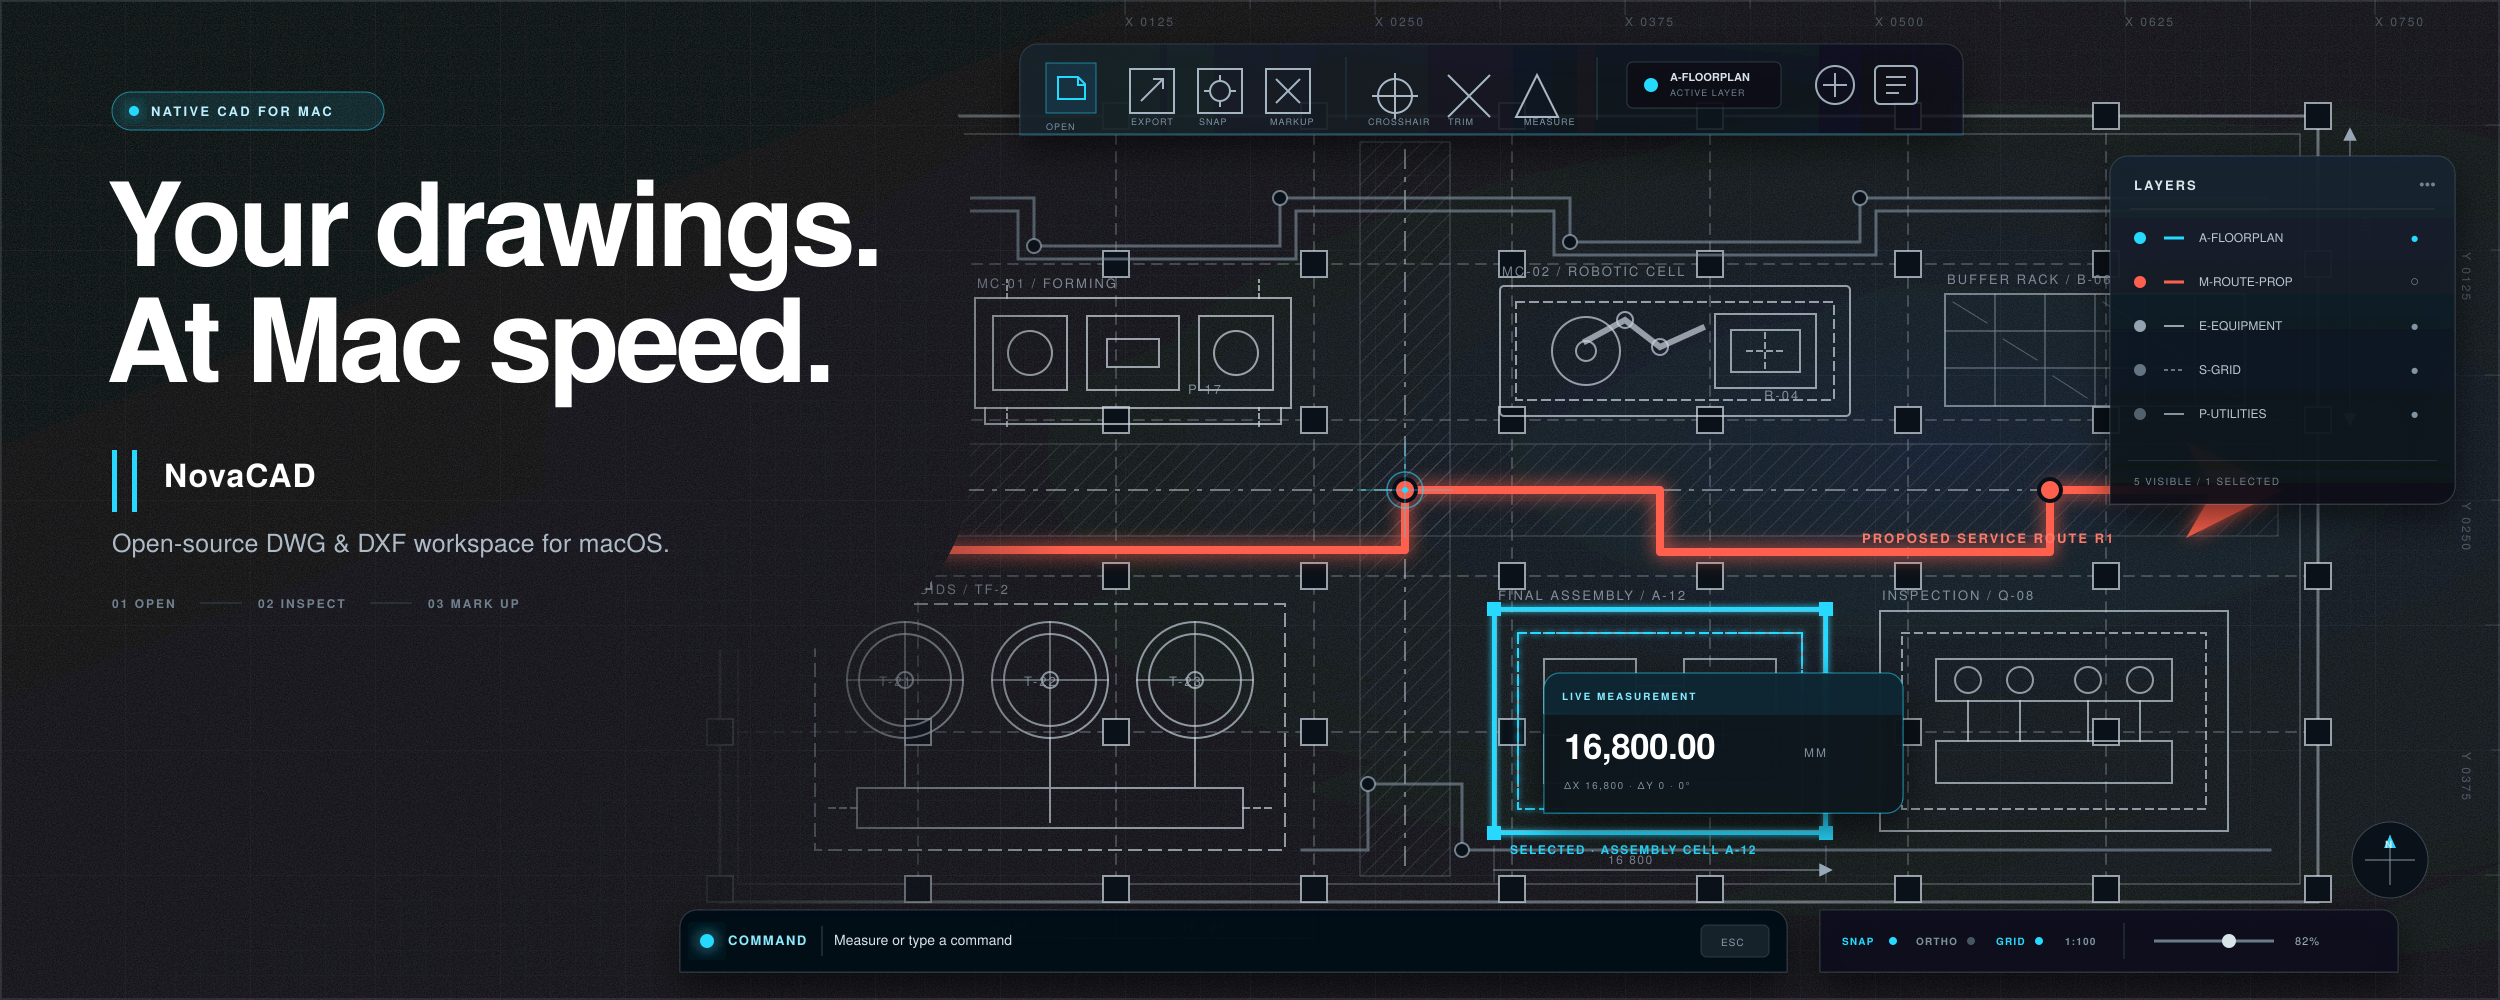
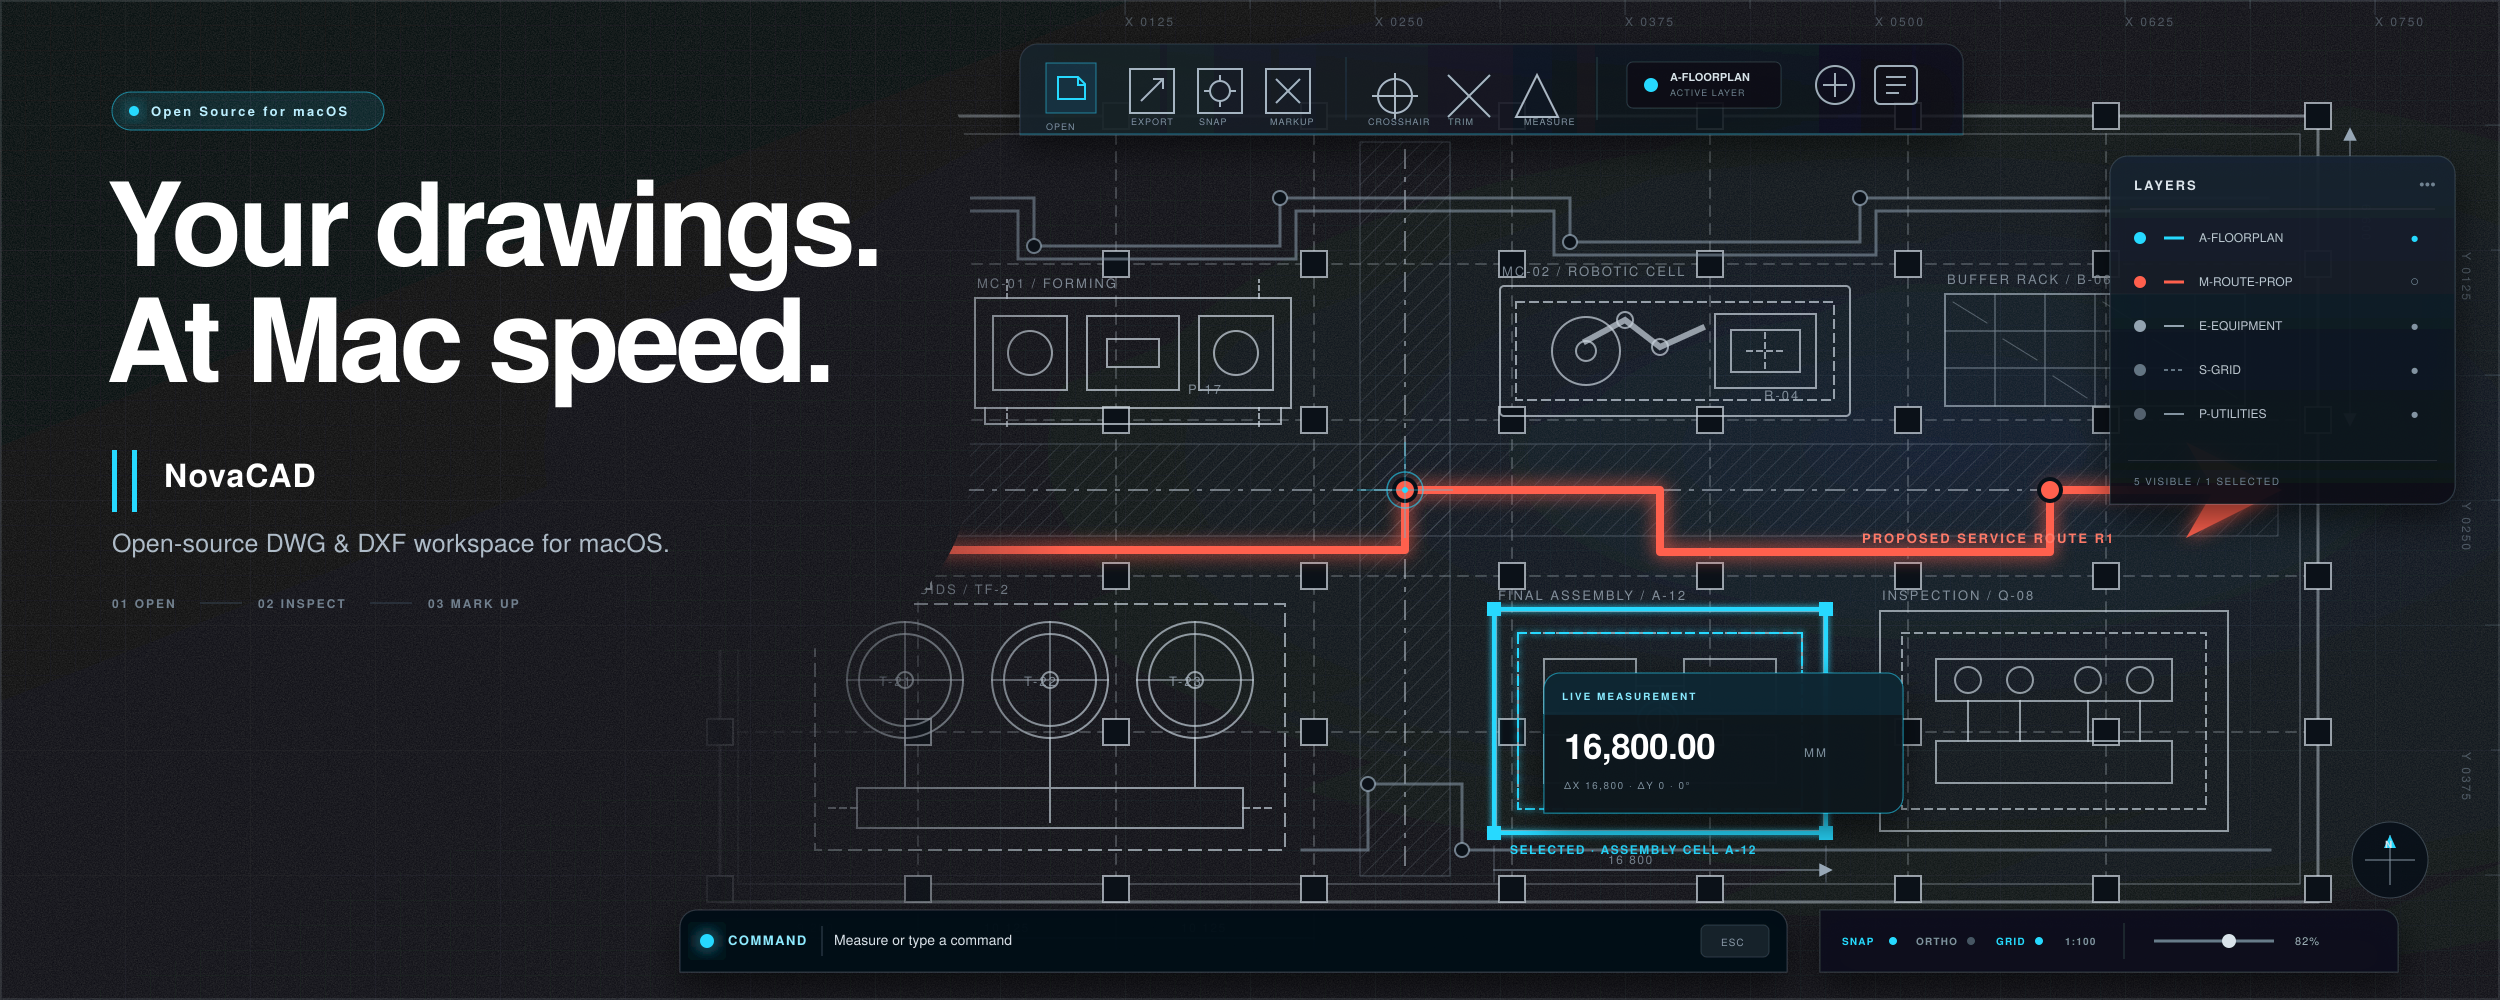
<svg xmlns="http://www.w3.org/2000/svg" width="2500" height="1000" viewBox="0 0 2500 1000" role="img" aria-labelledby="title description">
  <defs>
    <linearGradient id="atmosphere" x1="0" y1="0" x2="1" y2="1">
      <stop offset="0" stop-color="#05080c" />
      <stop offset="0.45" stop-color="#080d13" />
      <stop offset="1" stop-color="#0b1118" />
    </linearGradient>
    <radialGradient id="cyanHaze" cx="77%" cy="45%" r="63%">
      <stop offset="0" stop-color="#208cff" stop-opacity="0.12" />
      <stop offset="0.42" stop-color="#27d9ff" stop-opacity="0.035" />
      <stop offset="1" stop-color="#05080c" stop-opacity="0" />
    </radialGradient>
    <linearGradient id="panelGlass" x1="0" y1="0" x2="0" y2="1">
      <stop offset="0" stop-color="#172330" stop-opacity="0.94" />
      <stop offset="1" stop-color="#0a1017" stop-opacity="0.9" />
    </linearGradient>
    <linearGradient id="ribbonGlass" x1="0" y1="0" x2="1" y2="0">
      <stop offset="0" stop-color="#17222d" stop-opacity="0.92" />
      <stop offset="1" stop-color="#0d151e" stop-opacity="0.72" />
    </linearGradient>
    <pattern id="minorGrid" width="25" height="25" patternUnits="userSpaceOnUse">
      <path d="M25 0H0V25" fill="none" stroke="#aab7c5" stroke-opacity="0.045" stroke-width="1" />
    </pattern>
    <pattern id="majorGrid" width="125" height="125" patternUnits="userSpaceOnUse">
      <rect width="125" height="125" fill="url(#minorGrid)" />
      <path d="M125 0H0V125" fill="none" stroke="#c4d2df" stroke-opacity="0.08" stroke-width="1" />
    </pattern>
    <pattern id="hatch" width="14" height="14" patternUnits="userSpaceOnUse" patternTransform="rotate(45)">
      <path d="M0 0V14" stroke="#91a0ae" stroke-opacity="0.18" stroke-width="2" />
    </pattern>
    <filter id="softGlow" x="-80%" y="-80%" width="260%" height="260%">
      <feGaussianBlur stdDeviation="9" result="blur" />
      <feMerge>
        <feMergeNode in="blur" />
        <feMergeNode in="SourceGraphic" />
      </feMerge>
    </filter>
    <filter id="lineGlow" x="-40%" y="-40%" width="180%" height="180%">
      <feGaussianBlur stdDeviation="3" result="blur" />
      <feMerge>
        <feMergeNode in="blur" />
        <feMergeNode in="SourceGraphic" />
      </feMerge>
    </filter>
    <filter id="shadow" x="-30%" y="-40%" width="170%" height="190%">
      <feDropShadow dx="0" dy="14" stdDeviation="18" flood-color="#000000" flood-opacity="0.58" />
    </filter>
    <filter id="grain" x="0" y="0" width="100%" height="100%">
      <feTurbulence type="fractalNoise" baseFrequency="0.72" numOctaves="3" seed="19" stitchTiles="stitch" result="noise" />
      <feColorMatrix in="noise" type="saturate" values="0" result="mono" />
      <feComponentTransfer in="mono" result="faded">
        <feFuncA type="table" tableValues="0 0.028" />
      </feComponentTransfer>
      <feBlend in="SourceGraphic" in2="faded" mode="screen" />
    </filter>
    <mask id="drawingFade">
      <linearGradient id="fadeAcross" x1="0" y1="0" x2="1" y2="0">
        <stop offset="0" stop-color="black" />
        <stop offset="0.28" stop-color="#111" />
        <stop offset="0.43" stop-color="white" />
        <stop offset="1" stop-color="white" />
      </linearGradient>
      <rect width="2500" height="1000" fill="url(#fadeAcross)" />
      <rect x="0" y="0" width="970" height="650" rx="180" fill="black" />
    </mask>
    <clipPath id="factoryClip">
      <path d="M650 0H2500V1000H320V760L650 620Z" />
    </clipPath>
    <marker id="arrowCyan" markerWidth="10" markerHeight="10" refX="5" refY="5" orient="auto-start-reverse">
      <path d="M10 5L0 0V10Z" fill="#27d9ff" />
    </marker>
    <marker id="arrowGray" markerWidth="9" markerHeight="9" refX="4.5" refY="4.5" orient="auto-start-reverse">
      <path d="M9 4.5L0 0V9Z" fill="#98a8b7" />
    </marker>
    <marker id="routeArrow" markerWidth="12" markerHeight="12" refX="8" refY="6" orient="auto">
      <path d="M0 0L12 6L0 12L3.5 6Z" fill="#ff604d" />
    </marker>
  </defs>
  <g filter="url(#grain)">
    <rect width="2500" height="1000" fill="url(#atmosphere)" />
    <rect width="2500" height="1000" fill="url(#cyanHaze)" />
    <rect width="2500" height="1000" fill="url(#majorGrid)" />
  </g>
  <g fill="#80909f" font-family="Avenir Next, Helvetica Neue, sans-serif" font-size="12" letter-spacing="2" opacity="0.52">
    <text x="1125" y="26">X 0125</text>
    <text x="1375" y="26">X 0250</text>
    <text x="1625" y="26">X 0375</text>
    <text x="1875" y="26">X 0500</text>
    <text x="2125" y="26">X 0625</text>
    <text x="2375" y="26">X 0750</text>
    <text x="2462" y="252" transform="rotate(90 2462 252)">Y 0125</text>
    <text x="2462" y="502" transform="rotate(90 2462 502)">Y 0250</text>
    <text x="2462" y="752" transform="rotate(90 2462 752)">Y 0375</text>
  </g>
  <g stroke="#8293a2" stroke-opacity="0.28">
    <path d="M1125 0V15M1250 0V9M1375 0V15M1500 0V9M1625 0V15M1750 0V9M1875 0V15M2000 0V9M2125 0V15M2250 0V9M2375 0V15" />
    <path d="M2485 125H2500M2491 250H2500M2485 375H2500M2491 500H2500M2485 625H2500M2491 750H2500M2485 875H2500" />
  </g>
  <g clip-path="url(#factoryClip)" mask="url(#drawingFade)" stroke-linecap="square" stroke-linejoin="miter">
    <g fill="none" stroke="#c5d0da" stroke-opacity="0.48">
      <path d="M720 116H2318V902H720Z" stroke-width="3" />
      <path d="M738 134H2300V884H738Z" stroke-width="1" />
      <path d="M720 264H2318M720 420H2318M720 576H2318M720 732H2318" stroke-width="1.5" stroke-dasharray="10 8" opacity="0.7" />
      <path d="M918 116V902M1116 116V902M1314 116V902M1512 116V902M1710 116V902M1908 116V902M2106 116V902" stroke-width="1.5" stroke-dasharray="10 8" opacity="0.7" />
    </g>
    <g fill="#0b1118" stroke="#d6e0e8" stroke-opacity="0.68" stroke-width="2">
      <g id="columnsA">
        <rect x="707" y="103" width="26" height="26" />
        <rect x="905" y="103" width="26" height="26" />
        <rect x="1103" y="103" width="26" height="26" />
        <rect x="1301" y="103" width="26" height="26" />
        <rect x="1499" y="103" width="26" height="26" />
        <rect x="1697" y="103" width="26" height="26" />
        <rect x="1895" y="103" width="26" height="26" />
        <rect x="2093" y="103" width="26" height="26" />
        <rect x="2305" y="103" width="26" height="26" />
      </g>
      <use href="#columnsA" transform="translate(0 148)" />
      <use href="#columnsA" transform="translate(0 304)" />
      <use href="#columnsA" transform="translate(0 460)" />
      <use href="#columnsA" transform="translate(0 616)" />
      <use href="#columnsA" transform="translate(0 773)" />
    </g>
    <g fill="url(#hatch)" stroke="#8393a2" stroke-opacity="0.44">
      <path d="M752 444H2278V536H752Z" />
      <path d="M1360 142H1450V876H1360Z" />
    </g>
    <g fill="none" stroke="#b7c3ce" stroke-opacity="0.55" stroke-width="2" stroke-dasharray="18 10 3 10">
      <path d="M760 490H2270" />
      <path d="M1405 150V868" />
    </g>
    <g transform="translate(975 298)" fill="none" stroke="#cbd5de" stroke-opacity="0.72" stroke-width="2">
      <path d="M0 0H316V110H0Z" />
      <path d="M18 18H92V92H18ZM112 18H204V92H112ZM224 18H298V92H224Z" />
      <circle cx="55" cy="55" r="22" />
      <circle cx="261" cy="55" r="22" />
      <path d="M132 41H184V69H132ZM10 110V126H306V110" />
      <path d="M32 0V-18M284 0V-18M32 128V110M284 128V110" stroke-dasharray="4 4" />
    </g>
    <g fill="#a6b4c1" font-family="Avenir Next, Helvetica Neue, sans-serif" font-size="13" letter-spacing="2" opacity="0.72">
      <text x="977" y="288">MC-01 / FORMING</text>
      <text x="1188" y="394">P-17</text>
    </g>
    <g transform="translate(1500 286)" fill="none" stroke="#cbd5de" stroke-opacity="0.7" stroke-width="2">
      <rect width="350" height="130" rx="4" />
      <path d="M16 16H334V114H16Z" stroke-dasharray="8 6" />
      <circle cx="86" cy="65" r="34" />
      <circle cx="86" cy="65" r="10" />
      <path d="M86 55L125 34L160 61L202 42" stroke-width="6" />
      <circle cx="125" cy="34" r="8" />
      <circle cx="160" cy="61" r="8" />
      <path d="M215 28H316V102H215ZM231 44H300V86H231Z" />
      <path d="M247 65H284M265 47V83" stroke-dasharray="5 5" />
    </g>
    <g fill="#a6b4c1" font-family="Avenir Next, Helvetica Neue, sans-serif" font-size="13" letter-spacing="2" opacity="0.72">
      <text x="1502" y="276">MC-02 / ROBOTIC CELL</text>
      <text x="1764" y="400">R-04</text>
    </g>
    <g transform="translate(1945 294)" fill="none" stroke="#afbdc9" stroke-opacity="0.62">
      <rect width="300" height="112" stroke-width="2" />
      <path d="M50 0V112M100 0V112M150 0V112M200 0V112M250 0V112M0 37H300M0 74H300" />
      <path d="M8 8L42 29M58 45L92 66M108 82L142 104M158 8L192 29M208 45L242 66M258 82L292 104" opacity="0.65" />
    </g>
    <text x="1947" y="284" fill="#a6b4c1" font-family="Avenir Next, Helvetica Neue, sans-serif" font-size="13" letter-spacing="2" opacity="0.72">BUFFER RACK / B-06</text>
    <g transform="translate(815 604)" fill="none" stroke="#c7d2dc" stroke-opacity="0.68" stroke-width="2">
      <path d="M0 0H470V246H0Z" stroke-dasharray="12 8" />
      <g>
        <circle cx="90" cy="76" r="58" />
        <circle cx="90" cy="76" r="46" />
        <circle cx="90" cy="76" r="8" />
        <path d="M90 18V134M32 76H148" stroke-opacity="0.45" />
        <circle cx="235" cy="76" r="58" />
        <circle cx="235" cy="76" r="46" />
        <circle cx="235" cy="76" r="8" />
        <path d="M235 18V134M177 76H293" stroke-opacity="0.45" />
        <circle cx="380" cy="76" r="58" />
        <circle cx="380" cy="76" r="46" />
        <circle cx="380" cy="76" r="8" />
        <path d="M380 18V134M322 76H438" stroke-opacity="0.45" />
      </g>
      <path d="M90 134V184H380V134M235 134V218M90 184H42V224H428V184H380" />
      <path d="M42 204H10M428 204H460" stroke-dasharray="6 5" />
    </g>
    <g fill="#a6b4c1" font-family="Avenir Next, Helvetica Neue, sans-serif" font-size="13" letter-spacing="2" opacity="0.74">
      <text x="817" y="594">PROCESS FLUIDS / TF-2</text>
      <text x="879" y="686">T-21</text>
      <text x="1024" y="686">T-22</text>
      <text x="1169" y="686">T-23</text>
    </g>
    <g transform="translate(1496 611)" fill="none" stroke="#c8d3dd" stroke-opacity="0.68" stroke-width="2">
      <path d="M0 0H328V220H0Z" />
      <path d="M22 22H306V198H22Z" stroke-dasharray="7 6" />
      <rect x="48" y="48" width="92" height="54" />
      <rect x="188" y="48" width="92" height="54" />
      <rect x="48" y="124" width="92" height="48" />
      <rect x="188" y="124" width="92" height="48" />
      <path d="M140 75H188M140 148H188M164 75V148" />
      <circle cx="164" cy="111" r="14" />
    </g>
    <g transform="translate(1880 611)" fill="none" stroke="#c8d3dd" stroke-opacity="0.68" stroke-width="2">
      <path d="M0 0H348V220H0Z" />
      <path d="M22 22H326V198H22Z" stroke-dasharray="7 6" />
      <path d="M56 48H292V90H56ZM56 130H292V172H56Z" />
      <circle cx="88" cy="69" r="13" />
      <circle cx="140" cy="69" r="13" />
      <circle cx="208" cy="69" r="13" />
      <circle cx="260" cy="69" r="13" />
      <path d="M88 90V130M140 90V130M208 90V130M260 90V130" />
    </g>
    <g fill="#a6b4c1" font-family="Avenir Next, Helvetica Neue, sans-serif" font-size="13" letter-spacing="2" opacity="0.74">
      <text x="1498" y="600">FINAL ASSEMBLY / A-12</text>
      <text x="1882" y="600">INSPECTION / Q-08</text>
    </g>
    <g fill="none" stroke="#8798a7" stroke-opacity="0.58" stroke-width="3">
      <path d="M760 198H1034V246H1280V198H1570V242H1860V198H2268" />
      <path d="M760 211H1018V259H1296V211H1554V255H1876V211H2268" />
      <path d="M1302 850H1368V784H1462V850H2270" />
    </g>
    <g fill="#0b1118" stroke="#9badbc" stroke-opacity="0.7" stroke-width="2">
      <circle cx="1034" cy="246" r="7" />
      <circle cx="1280" cy="198" r="7" />
      <circle cx="1570" cy="242" r="7" />
      <circle cx="1860" cy="198" r="7" />
      <circle cx="1368" cy="784" r="7" />
      <circle cx="1462" cy="850" r="7" />
    </g>
    <g fill="none" stroke="#27d9ff" stroke-width="4" filter="url(#lineGlow)">
      <path d="M1494 609H1826V833H1494Z" />
      <path d="M1518 633H1802V809H1518Z" stroke-width="2" stroke-dasharray="8 6" />
      <circle cx="1658" cy="721" r="20" stroke-width="2" />
    </g>
    <g fill="#27d9ff">
      <rect x="1487" y="602" width="14" height="14" />
      <rect x="1819" y="602" width="14" height="14" />
      <rect x="1487" y="826" width="14" height="14" />
      <rect x="1819" y="826" width="14" height="14" />
    </g>
    <g fill="#27d9ff" font-family="Avenir Next, Helvetica Neue, sans-serif" font-size="12" font-weight="600" letter-spacing="1.5">
      <text x="1510" y="854">SELECTED  ·  ASSEMBLY CELL A-12</text>
    </g>
    <g fill="none" stroke="#ff604d" stroke-width="8" stroke-linecap="round" stroke-linejoin="round" filter="url(#softGlow)">
      <path d="M790 490H940V550H1405V490H1660V552H2050V490H2250" marker-end="url(#routeArrow)" />
    </g>
    <g fill="#ff604d" stroke="#071018" stroke-width="4">
      <circle cx="790" cy="490" r="11" />
      <circle cx="1405" cy="490" r="11" />
      <circle cx="2050" cy="490" r="11" />
    </g>
    <text x="1862" y="543" fill="#ff7a68" font-family="Avenir Next, Helvetica Neue, sans-serif" font-size="13" font-weight="600" letter-spacing="2">PROPOSED SERVICE ROUTE  R1</text>
    <g fill="none" stroke="#98a8b7" stroke-opacity="0.62" stroke-width="1.5" marker-start="url(#arrowGray)" marker-end="url(#arrowGray)">
      <path d="M738 938H918M918 938H1116M1116 938H1314M1494 870H1826" />
      <path d="M2350 134V264M2350 264V420" />
    </g>
    <g stroke="#98a8b7" stroke-opacity="0.48">
      <path d="M738 914V950M918 914V950M1116 914V950M1314 914V950M1494 846V882M1826 846V882" />
    </g>
    <g fill="#9aaab8" font-family="Avenir Next, Helvetica Neue, sans-serif" font-size="12" letter-spacing="1.5" opacity="0.72">
      <text x="797" y="932">9 200</text>
      <text x="984" y="932">10 125</text>
      <text x="1181" y="932">10 125</text>
      <text x="1608" y="864">16 800</text>
      <text x="2362" y="204" transform="rotate(90 2362 204)">6 600</text>
    </g>
  </g>
  <g font-family="Avenir Next, Helvetica Neue, sans-serif">
    <g transform="translate(112 92)">
      <rect width="272" height="38" rx="19" fill="#27d9ff" fill-opacity="0.1" stroke="#27d9ff" stroke-opacity="0.55" />
      <circle cx="22" cy="19" r="5" fill="#27d9ff" filter="url(#softGlow)" />
-       <text x="39" y="24" fill="#bcefff" font-size="13" font-weight="700" letter-spacing="2.3">NATIVE CAD FOR MAC</text>
+       <text x="39" y="24" fill="#bcefff" font-size="13" font-weight="700" letter-spacing="2.3">Open Source for macOS</text>
    </g>
    <text x="106" y="266" fill="#ffffff" font-size="116" font-weight="600" letter-spacing="-4">Your drawings.</text>
    <text x="106" y="382" fill="#ffffff" font-size="116" font-weight="600" letter-spacing="-4">At Mac speed.</text>
    <g transform="translate(112 450)">
      <path d="M0 0H5V62H0ZM20 0H25V62H20Z" fill="#27d9ff" />
      <text x="52" y="37" fill="#ffffff" font-size="32" font-weight="700" letter-spacing="1">NovaCAD</text>
    </g>
    <text x="112" y="552" fill="#aebbc7" font-size="25" font-weight="400" letter-spacing="0.2">Open-source DWG &amp; DXF workspace for macOS.</text>
    <g transform="translate(112 608)" fill="#71808e" font-size="12" font-weight="600" letter-spacing="2">
      <text x="0" y="0">01  OPEN</text>
      <path d="M88 -5H130" stroke="#354451" />
      <text x="146" y="0">02  INSPECT</text>
      <path d="M258 -5H300" stroke="#354451" />
      <text x="316" y="0">03  MARK UP</text>
    </g>
  </g>
  <g transform="translate(1020 44)" filter="url(#shadow)" font-family="Avenir Next, Helvetica Neue, sans-serif">
    <path d="M18 0H925A18 18 0 0 1 943 18V91H0V18A18 18 0 0 1 18 0Z" fill="url(#ribbonGlass)" stroke="#72879a" stroke-opacity="0.26" />
    <path d="M0 90H943" stroke="#27d9ff" stroke-opacity="0.42" />
    <g transform="translate(26 19)">
      <path d="M0 0H50V50H0Z" fill="#27d9ff" fill-opacity="0.1" stroke="#27d9ff" stroke-opacity="0.5" />
      <path d="M12 36V14H32L39 21V36ZM32 14V22H39" fill="none" stroke="#27d9ff" stroke-width="2" />
      <text x="0" y="67" fill="#7f919f" font-size="9" letter-spacing="1">OPEN</text>
    </g>
    <g transform="translate(110 17)" fill="none" stroke="#a5b4c1" stroke-width="2">
      <path d="M0 8H44V52H0Z" />
      <path d="M11 40L32 19M23 18H33V28" />
      <path d="M68 8H112V52H68Z" />
      <circle cx="90" cy="30" r="10" />
      <path d="M90 14V20M90 40V46M74 30H80M100 30H106" />
      <path d="M136 8H180V52H136Z" />
      <path d="M146 42L170 18M146 18L170 42" />
    </g>
    <g fill="#81929f" font-size="9" letter-spacing="1">
      <text x="111" y="81">EXPORT</text>
      <text x="179" y="81">SNAP</text>
      <text x="250" y="81">MARKUP</text>
    </g>
    <path d="M326 13V76M577 13V76" stroke="#697c8c" stroke-opacity="0.3" />
    <g transform="translate(352 18)" fill="none" stroke="#aab8c4" stroke-width="2">
      <path d="M0 34H46M23 11V57" />
      <circle cx="23" cy="34" r="17" />
      <path d="M76 13L118 55M76 55L118 13" />
      <path d="M144 55L165 13L186 55Z" />
    </g>
    <g fill="#81929f" font-size="9" letter-spacing="1">
      <text x="348" y="81">CROSSHAIR</text>
      <text x="428" y="81">TRIM</text>
      <text x="504" y="81">MEASURE</text>
    </g>
    <g transform="translate(607 18)">
      <rect width="154" height="46" rx="6" fill="#05080c" fill-opacity="0.62" stroke="#75899a" stroke-opacity="0.32" />
      <circle cx="24" cy="23" r="7" fill="#27d9ff" />
      <text x="43" y="19" fill="#d8e2e9" font-size="11" font-weight="600">A-FLOORPLAN</text>
      <text x="43" y="34" fill="#718290" font-size="9" letter-spacing="1">ACTIVE LAYER</text>
    </g>
    <g transform="translate(793 19)" fill="none" stroke="#9fadb9" stroke-width="2">
      <circle cx="22" cy="22" r="19" />
      <path d="M22 10V34M10 22H34" />
      <rect x="62" y="3" width="42" height="38" rx="5" />
      <path d="M73 14H93M73 22H93M73 30H86" />
    </g>
  </g>
  <g transform="translate(2110 156)" filter="url(#shadow)" font-family="Avenir Next, Helvetica Neue, sans-serif">
    <path d="M18 0H327A18 18 0 0 1 345 18V330A18 18 0 0 1 327 348H0V18A18 18 0 0 1 18 0Z" fill="url(#panelGlass)" stroke="#718699" stroke-opacity="0.3" />
    <text x="24" y="34" fill="#dce5eb" font-size="13" font-weight="700" letter-spacing="2">LAYERS</text>
    <text x="309" y="34" fill="#708391" font-size="16">•••</text>
    <path d="M20 53H325" stroke="#6c7d8a" stroke-opacity="0.24" />
    <g font-size="12" fill="#bac6cf">
      <g transform="translate(22 74)">
        <circle cx="8" cy="8" r="6" fill="#27d9ff" />
        <path d="M32 8H52" stroke="#27d9ff" stroke-width="3" />
        <text x="67" y="12">A-FLOORPLAN</text>
        <text x="279" y="12" fill="#27d9ff">●</text>
      </g>
      <g transform="translate(22 118)">
        <circle cx="8" cy="8" r="6" fill="#ff604d" />
        <path d="M32 8H52" stroke="#ff604d" stroke-width="3" />
        <text x="67" y="12">M-ROUTE-PROP</text>
        <text x="279" y="12" fill="#8293a1">○</text>
      </g>
      <g transform="translate(22 162)">
        <circle cx="8" cy="8" r="6" fill="#93a3b0" />
        <path d="M32 8H52" stroke="#93a3b0" stroke-width="2" />
        <text x="67" y="12">E-EQUIPMENT</text>
        <text x="279" y="12" fill="#8293a1">●</text>
      </g>
      <g transform="translate(22 206)">
        <circle cx="8" cy="8" r="6" fill="#647583" />
        <path d="M32 8H52" stroke="#647583" stroke-width="2" stroke-dasharray="4 3" />
        <text x="67" y="12">S-GRID</text>
        <text x="279" y="12" fill="#8293a1">●</text>
      </g>
      <g transform="translate(22 250)">
        <circle cx="8" cy="8" r="6" fill="#52616d" />
        <path d="M32 8H52" stroke="#8393a0" stroke-width="2" />
        <text x="67" y="12">P-UTILITIES</text>
        <text x="279" y="12" fill="#8293a1">●</text>
      </g>
    </g>
    <rect x="18" y="304" width="309" height="1" fill="#6c7d8a" fill-opacity="0.24" />
    <text x="24" y="329" fill="#728491" font-size="10" letter-spacing="1.4">5 VISIBLE  /  1 SELECTED</text>
  </g>
  <g transform="translate(1544 673)" filter="url(#shadow)" font-family="Avenir Next, Helvetica Neue, sans-serif">
    <path d="M16 0H343A16 16 0 0 1 359 16V124A16 16 0 0 1 343 140H0V16A16 16 0 0 1 16 0Z" fill="#0b141d" fill-opacity="0.96" stroke="#27d9ff" stroke-opacity="0.55" />
    <path d="M0 16A16 16 0 0 1 16 0H343A16 16 0 0 1 359 16V42H0Z" fill="#27d9ff" fill-opacity="0.1" />
    <text x="18" y="27" fill="#89eaff" font-size="10" font-weight="700" letter-spacing="2">LIVE MEASUREMENT</text>
    <text x="20" y="86" fill="#ffffff" font-size="35" font-weight="600" letter-spacing="-0.5">16,800.00</text>
    <text x="260" y="84" fill="#7f919e" font-size="12" letter-spacing="2">MM</text>
    <text x="20" y="116" fill="#7f919e" font-size="10" letter-spacing="1.5">ΔX 16,800  ·  ΔY 0  ·  0°</text>
  </g>
  <g transform="translate(680 910)" filter="url(#shadow)" font-family="Avenir Next, Helvetica Neue, sans-serif">
    <path d="M17 0H1090A17 17 0 0 1 1107 17V62H0V17A17 17 0 0 1 17 0Z" fill="#071018" fill-opacity="0.95" stroke="#708394" stroke-opacity="0.34" />
    <circle cx="27" cy="31" r="7" fill="#27d9ff" filter="url(#softGlow)" />
    <text x="48" y="35" fill="#8ceaff" font-size="13" font-weight="700" letter-spacing="1.5">COMMAND</text>
    <text x="154" y="35" fill="#d8e2e9" font-size="14">Measure or type a command</text>
    <path d="M142 16V46" stroke="#667987" stroke-opacity="0.48" />
    <rect x="1021" y="15" width="68" height="32" rx="6" fill="#15212b" stroke="#657785" stroke-opacity="0.35" />
    <text x="1041" y="36" fill="#8a9aa7" font-size="10" letter-spacing="1">ESC</text>
  </g>
  <g transform="translate(1820 910)" filter="url(#shadow)" font-family="Avenir Next, Helvetica Neue, sans-serif">
    <path d="M0 0H562A16 16 0 0 1 578 16V62H0Z" fill="#0a121a" fill-opacity="0.93" stroke="#718494" stroke-opacity="0.3" />
    <g font-size="10" font-weight="700" letter-spacing="1.2">
      <text x="22" y="35" fill="#27d9ff">SNAP</text>
      <circle cx="73" cy="31" r="4" fill="#27d9ff" />
      <text x="96" y="35" fill="#81929f">ORTHO</text>
      <circle cx="151" cy="31" r="4" fill="#465664" />
      <text x="176" y="35" fill="#27d9ff">GRID</text>
      <circle cx="219" cy="31" r="4" fill="#27d9ff" />
      <text x="245" y="35" fill="#81929f">1:100</text>
    </g>
    <path d="M304 13V49" stroke="#657887" stroke-opacity="0.36" />
    <path d="M334 31H454" stroke="#687b8a" stroke-width="3" />
    <circle cx="409" cy="31" r="7" fill="#d9e3ea" />
    <text x="475" y="35" fill="#a5b3be" font-size="11" letter-spacing="1">82%</text>
  </g>
  <g transform="translate(1405 490)" stroke="#27d9ff" stroke-opacity="0.58" fill="none">
    <circle r="18" stroke-width="1.5" />
    <path d="M-48 0H48M0-48V48" stroke-width="1" />
    <circle r="3" fill="#27d9ff" stroke="none" />
  </g>
  <g transform="translate(2390 860)" font-family="Avenir Next, Helvetica Neue, sans-serif">
    <circle r="38" fill="#081019" fill-opacity="0.9" stroke="#728594" stroke-opacity="0.42" />
    <path d="M0-25V25M-25 0H25" stroke="#8596a4" />
    <path d="M0-25L6-12H-6Z" fill="#27d9ff" />
    <text x="-5" y="-12" fill="#d6e1e8" font-size="10" font-weight="700">N</text>
  </g>
  <rect x="1" y="1" width="2498" height="998" fill="none" stroke="#b9c8d4" stroke-opacity="0.12" stroke-width="2" />
</svg>
